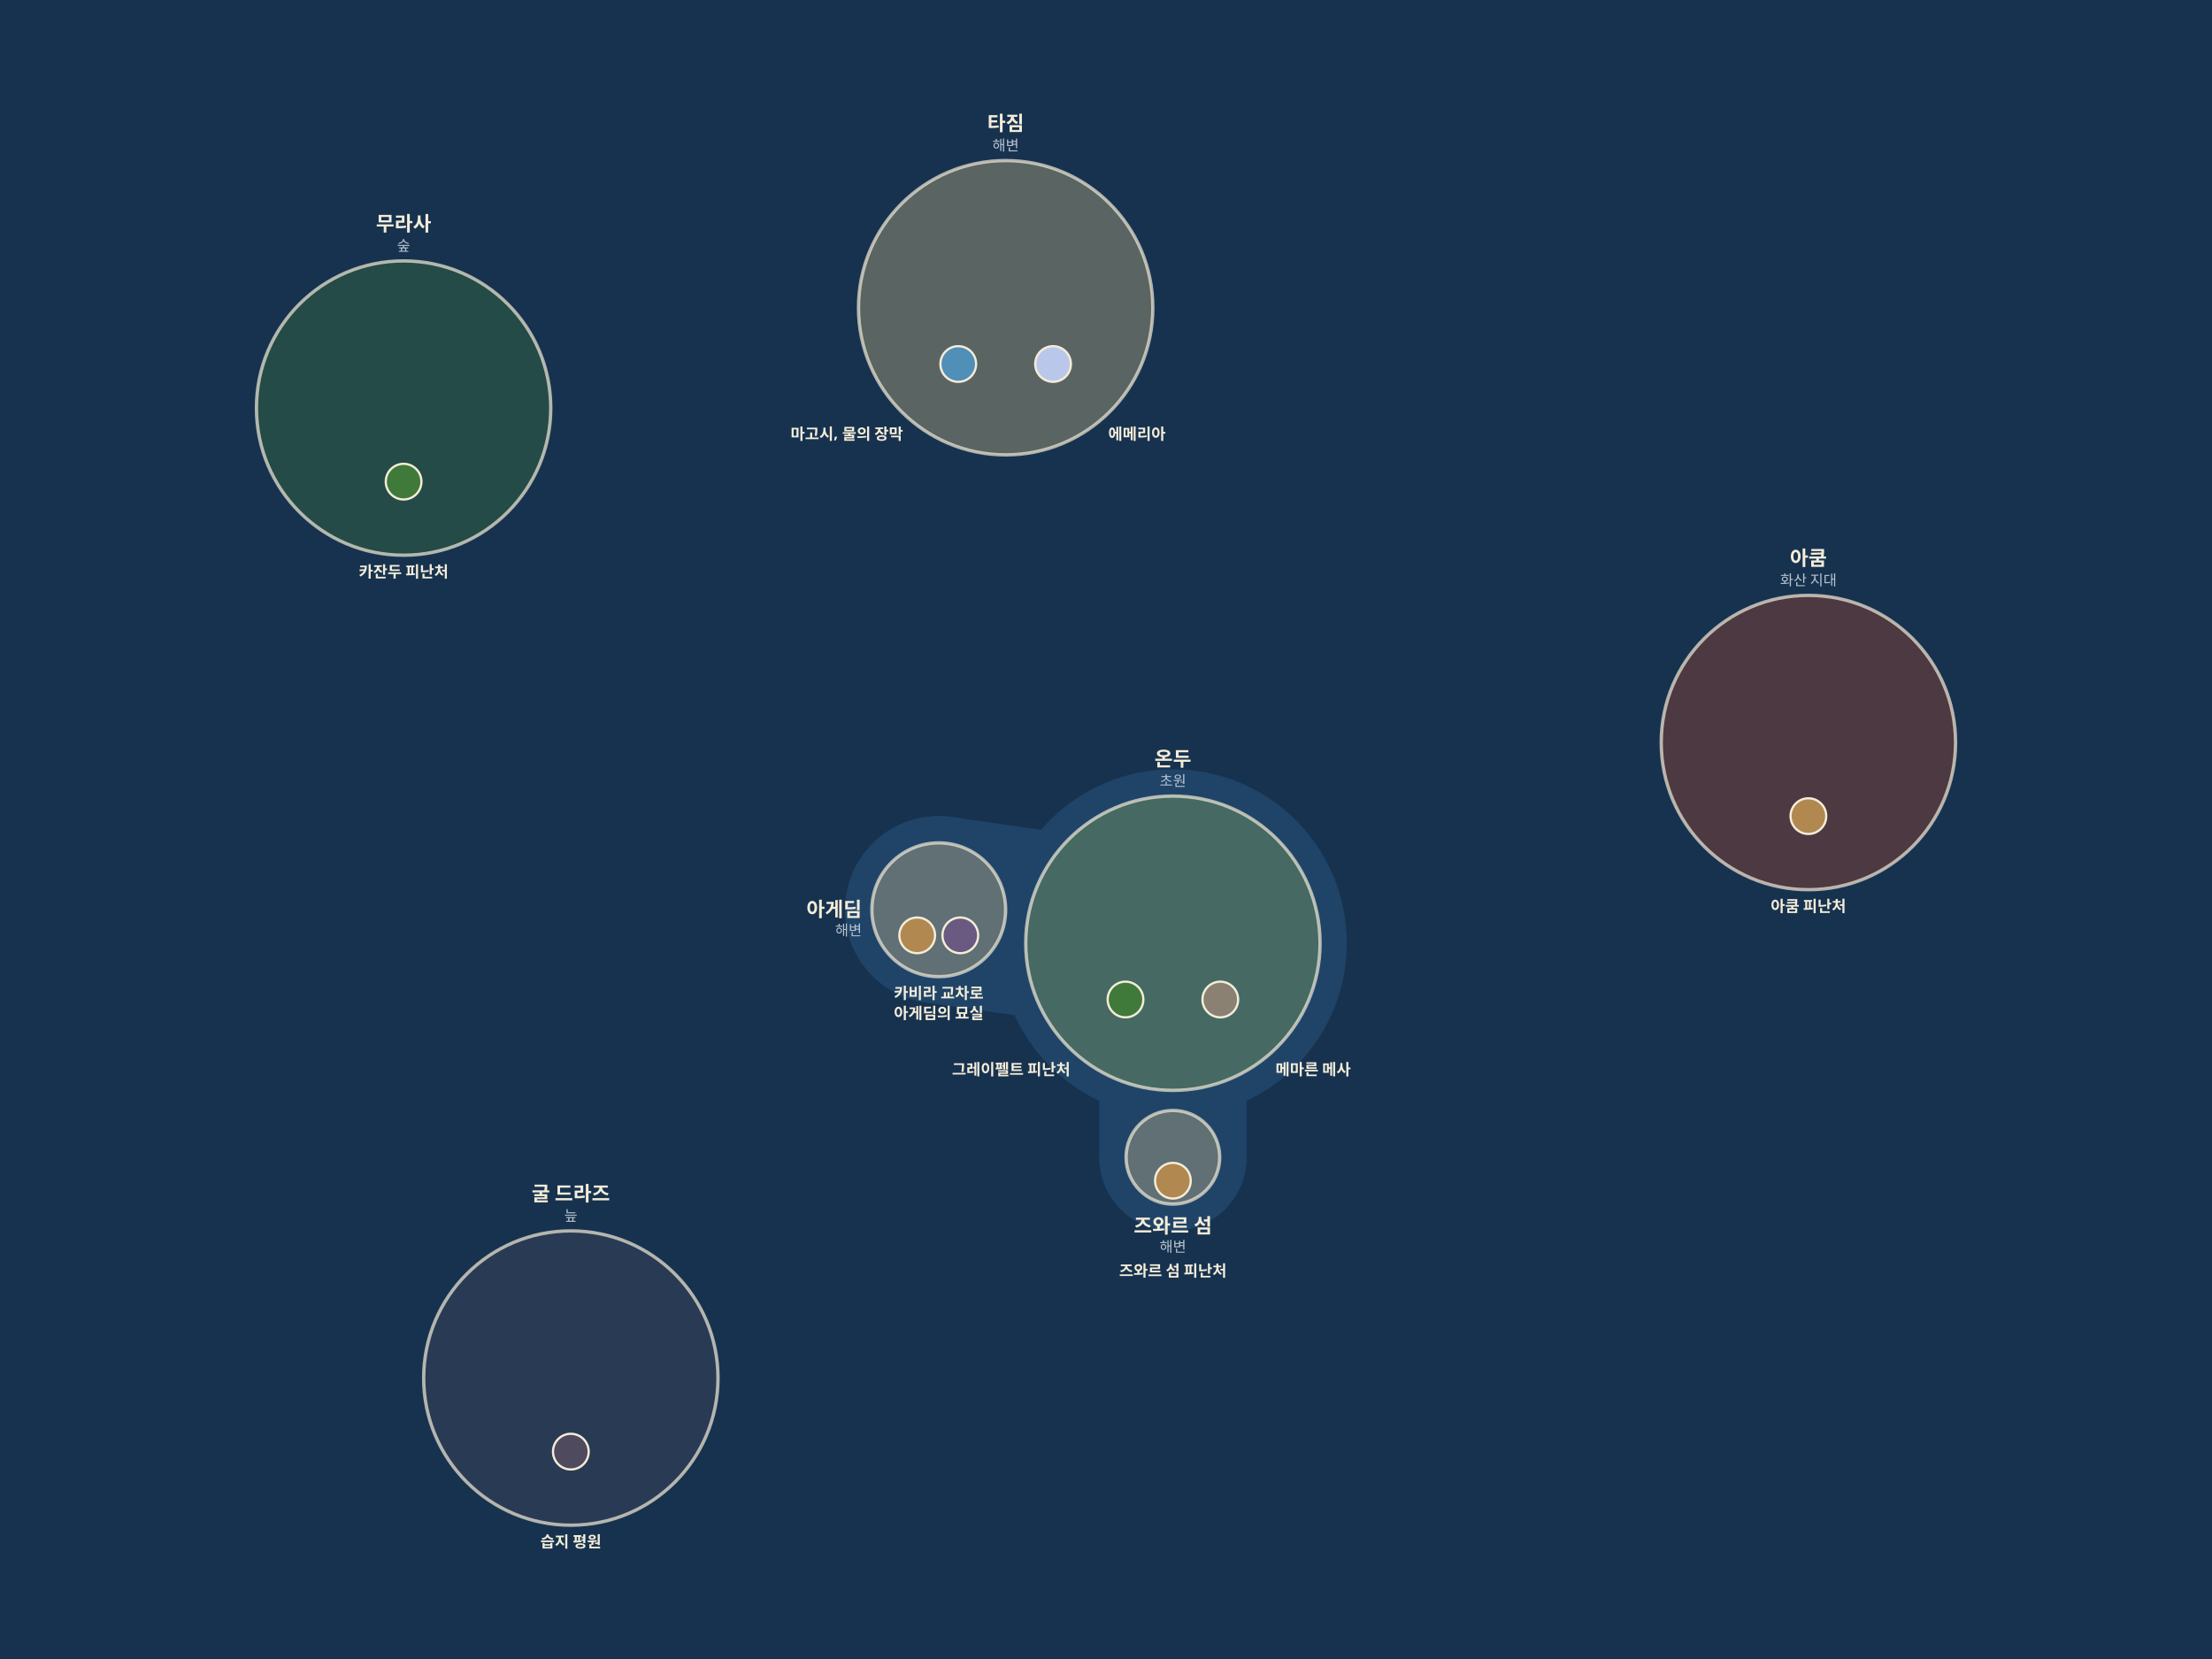
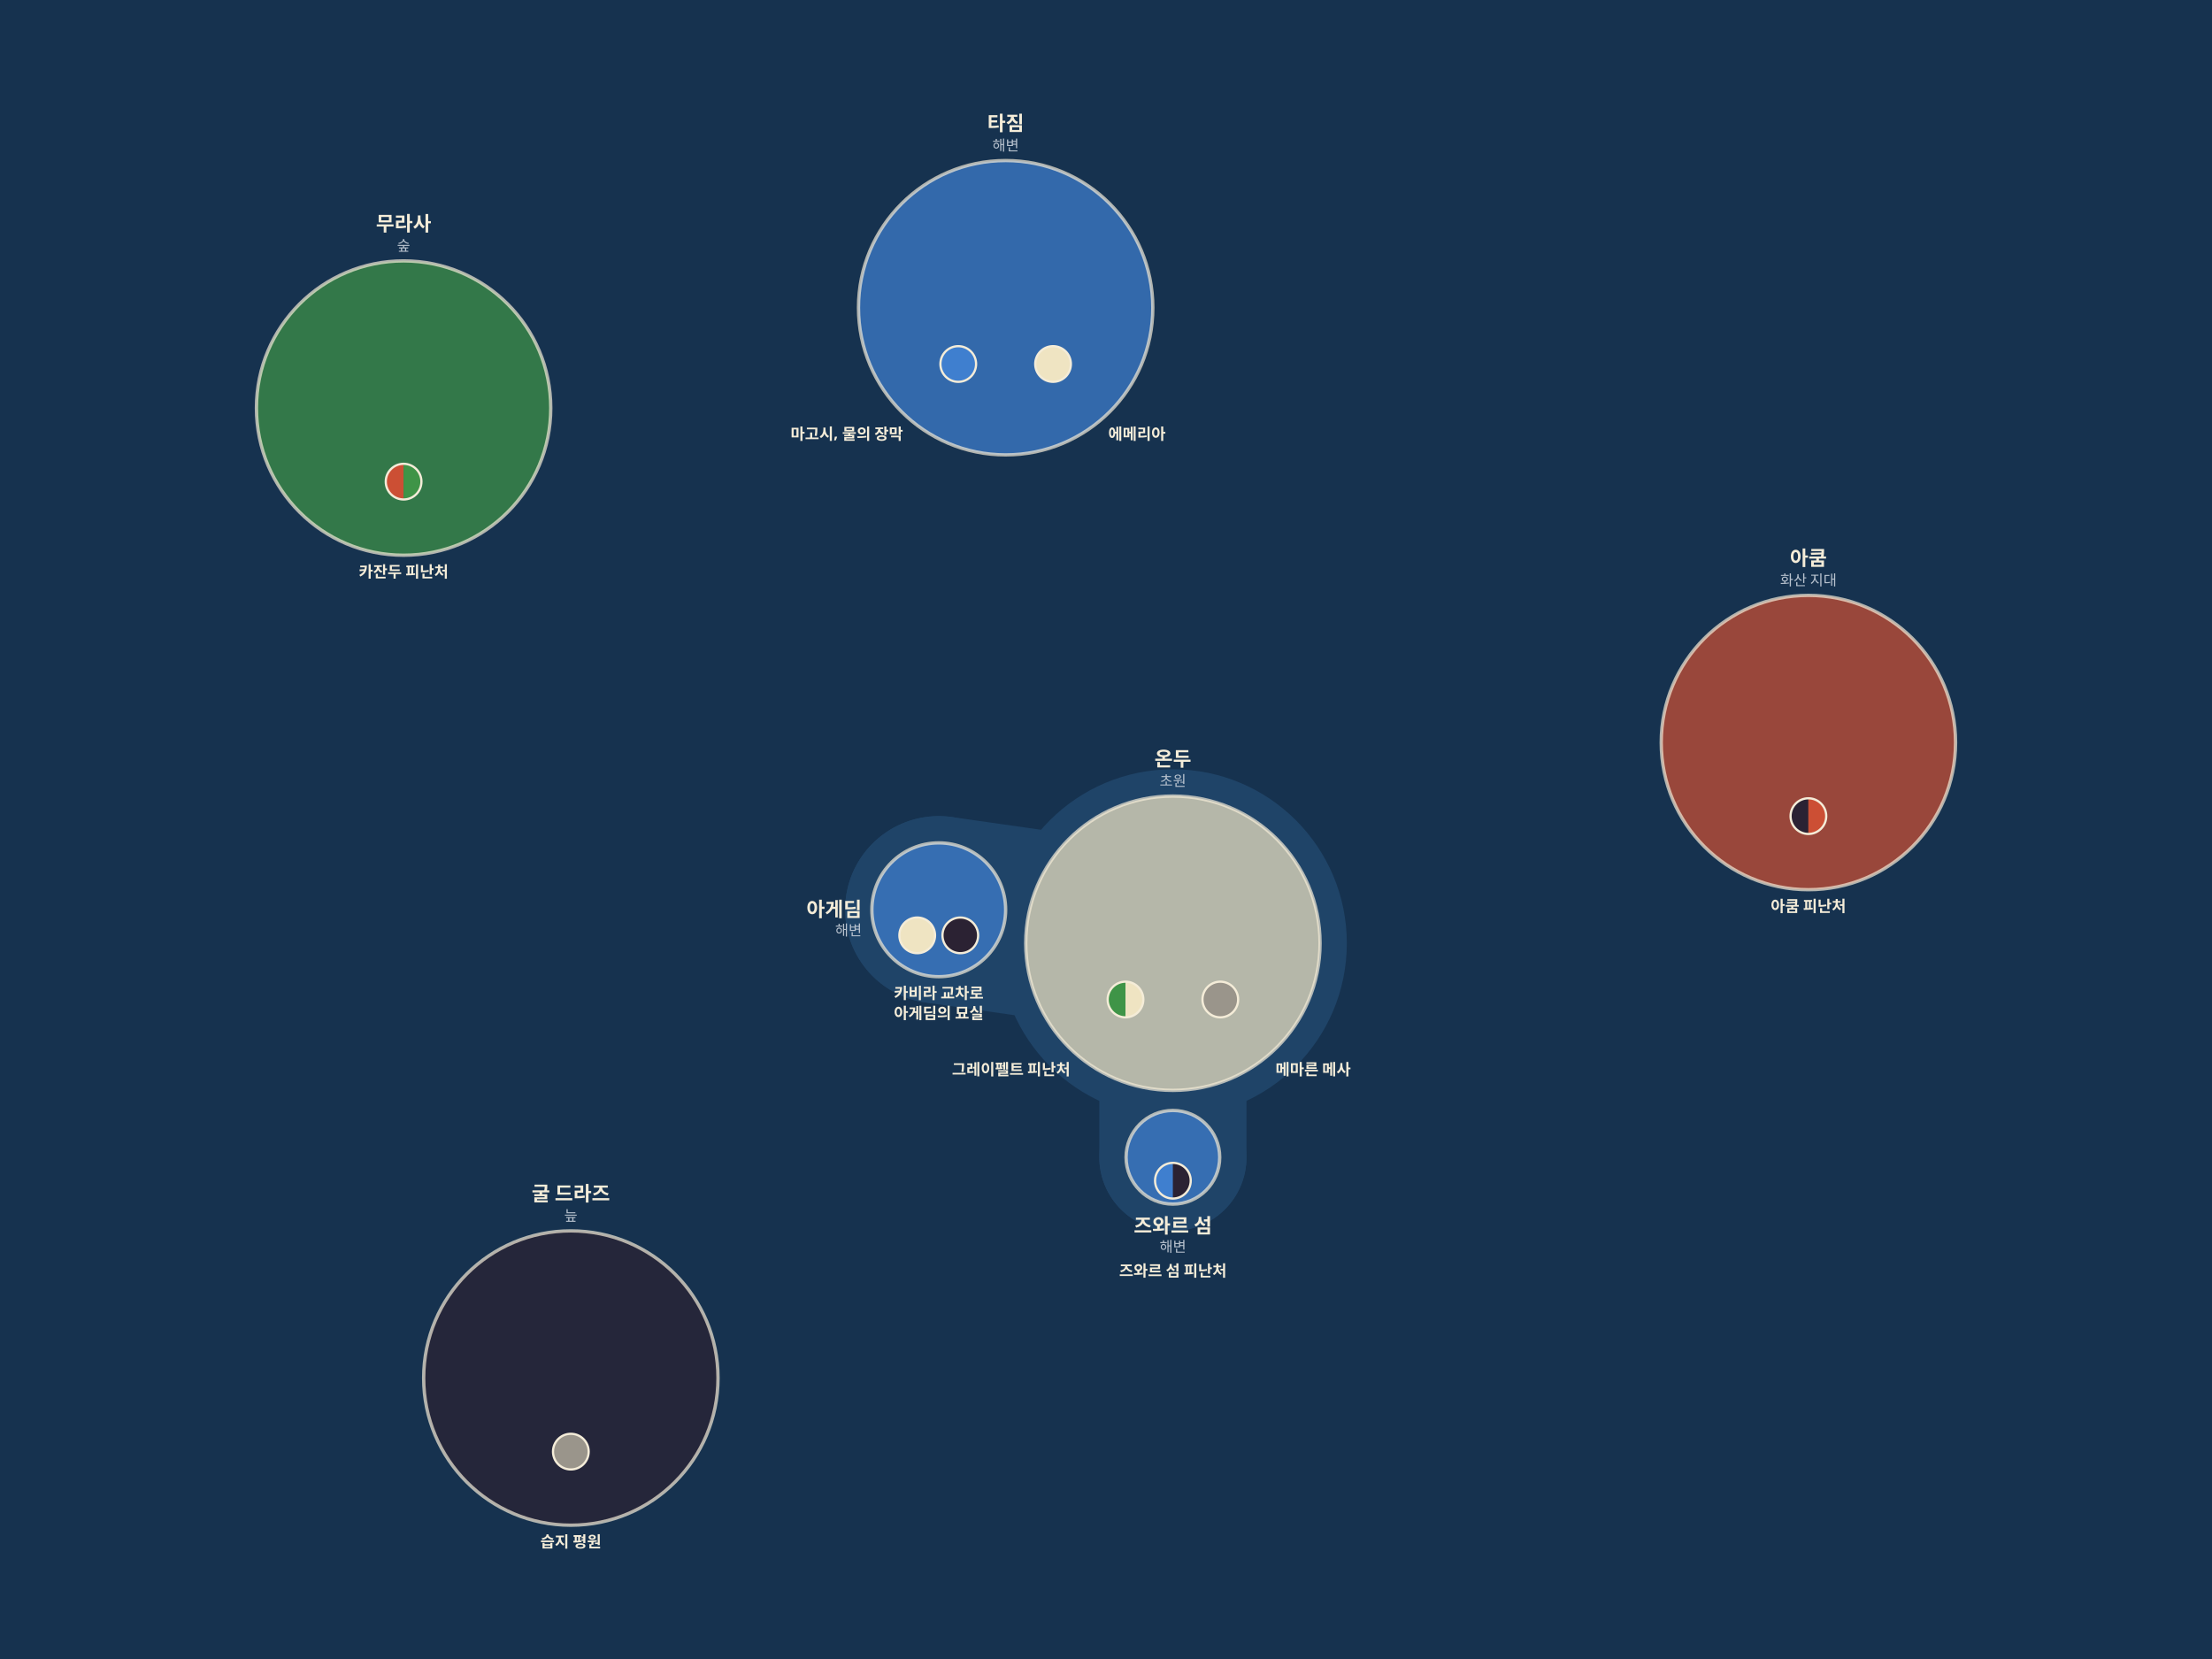
<svg xmlns="http://www.w3.org/2000/svg" viewBox="328 294 1984 1488" width="1984" height="1488">
  <style>
    .name { font: 600 18px sans-serif; fill: #f4ecd8; }
    .terrain { font: 13px sans-serif; fill: #b9c3cf; }
    .area { font: 600 14px sans-serif; fill: #f4ecd8; }
  </style>
  <rect x="328" y="294" width="1984" height="1488" fill="#16324f" />
  <line x1="1380" y1="1140" x2="1170" y2="1110" stroke="#1f4468" stroke-width="168" stroke-linecap="round" />
  <line x1="1380" y1="1140" x2="1380" y2="1332" stroke="#1f4468" stroke-width="132" stroke-linecap="round" />
  <circle cx="1380" cy="1140" r="156" fill="#1f4468" />
  <circle cx="1170" cy="1110" r="84" fill="#1f4468" />
  <circle cx="1380" cy="1332" r="66" fill="#1f4468" />
-   <circle cx="1170" cy="1110" r="60" fill="#d9c38a" fill-opacity="0.35" stroke="#f4ecd8" stroke-opacity="0.7" stroke-width="3" />
-   <circle cx="1950" cy="960" r="132" fill="#b5462c" fill-opacity="0.35" stroke="#f4ecd8" stroke-opacity="0.7" stroke-width="3" />
-   <circle cx="840" cy="1530" r="132" fill="#4f4a5e" fill-opacity="0.35" stroke="#f4ecd8" stroke-opacity="0.7" stroke-width="3" />
-   <circle cx="1380" cy="1332" r="42" fill="#d9c38a" fill-opacity="0.35" stroke="#f4ecd8" stroke-opacity="0.7" stroke-width="3" />
-   <circle cx="690" cy="660" r="132" fill="#3f7a3a" fill-opacity="0.35" stroke="#f4ecd8" stroke-opacity="0.7" stroke-width="3" />
-   <circle cx="1380" cy="1140" r="132" fill="#8fb35a" fill-opacity="0.35" stroke="#f4ecd8" stroke-opacity="0.7" stroke-width="3" />
-   <circle cx="1230" cy="570" r="132" fill="#d9c38a" fill-opacity="0.35" stroke="#f4ecd8" stroke-opacity="0.7" stroke-width="3" />
+   <circle cx="1170" cy="1110" r="60" fill="#3f7fcf" fill-opacity="0.72" stroke="#f4ecd8" stroke-opacity="0.7" stroke-width="3" />
+   <circle cx="1950" cy="960" r="132" fill="#cc4f34" fill-opacity="0.72" stroke="#f4ecd8" stroke-opacity="0.7" stroke-width="3" />
+   <circle cx="840" cy="1530" r="132" fill="#2b2233" fill-opacity="0.72" stroke="#f4ecd8" stroke-opacity="0.7" stroke-width="3" />
+   <circle cx="1380" cy="1332" r="42" fill="#3f7fcf" fill-opacity="0.72" stroke="#f4ecd8" stroke-opacity="0.7" stroke-width="3" />
+   <circle cx="690" cy="660" r="132" fill="#3f9447" fill-opacity="0.72" stroke="#f4ecd8" stroke-opacity="0.7" stroke-width="3" />
+   <circle cx="1380" cy="1140" r="132" fill="#efe4c2" fill-opacity="0.72" stroke="#f4ecd8" stroke-opacity="0.7" stroke-width="3" />
+   <circle cx="1230" cy="570" r="132" fill="#3f7fcf" fill-opacity="0.72" stroke="#f4ecd8" stroke-opacity="0.7" stroke-width="3" />
  <g>
-     <circle cx="1189.327" cy="1132.945" r="16" fill="#6a5a82" stroke="#f4ecd8" stroke-width="2" />
+     <circle cx="1189.327" cy="1132.945" r="16" fill="#2b2233" stroke="#f4ecd8" stroke-width="2" />
    <text x="1170" y="1207.8" text-anchor="middle" class="area">아게딤의 묘실</text>
  </g>
  <g>
-     <circle cx="1950" cy="1026" r="16" fill="#b08850" stroke="#f4ecd8" stroke-width="2" />
+     <path d="M1950 1010A16 16 0 0 0 1950 1042Z" fill="#2b2233" />
+     <path d="M1950 1010A16 16 0 0 1 1950 1042Z" fill="#cc4f34" />
+     <circle cx="1950" cy="1026" r="16" fill="none" stroke="#f4ecd8" stroke-width="2" />
    <text x="1950" y="1111.8" text-anchor="middle" class="area">아쿰 피난처</text>
  </g>
  <g>
-     <circle cx="1422.518" cy="1190.48" r="16" fill="#8a8173" stroke="#f4ecd8" stroke-width="2" />
+     <circle cx="1422.518" cy="1190.48" r="16" fill="#9a958b" stroke="#f4ecd8" stroke-width="2" />
    <text x="1471.994" y="1258.219" text-anchor="start" class="area">메마른 메사</text>
  </g>
  <g>
-     <circle cx="1272.518" cy="620.48" r="16" fill="#b9c8ea" stroke="#f4ecd8" stroke-width="2" />
+     <circle cx="1272.518" cy="620.48" r="16" fill="#efe4c2" stroke="#f4ecd8" stroke-width="2" />
    <text x="1321.994" y="688.219" text-anchor="start" class="area">에메리아</text>
  </g>
  <g>
-     <circle cx="1337.482" cy="1190.48" r="16" fill="#3f7a3a" stroke="#f4ecd8" stroke-width="2" />
+     <path d="M1337.482 1174.48A16 16 0 0 0 1337.482 1206.48Z" fill="#3f9447" />
+     <path d="M1337.482 1174.48A16 16 0 0 1 1337.482 1206.48Z" fill="#efe4c2" />
+     <circle cx="1337.482" cy="1190.48" r="16" fill="none" stroke="#f4ecd8" stroke-width="2" />
    <text x="1288.006" y="1258.219" text-anchor="end" class="area">그레이펠트 피난처</text>
  </g>
  <g>
-     <circle cx="1380" cy="1353" r="16" fill="#b08850" stroke="#f4ecd8" stroke-width="2" />
+     <path d="M1380 1337A16 16 0 0 0 1380 1369Z" fill="#3f7fcf" />
+     <path d="M1380 1337A16 16 0 0 1 1380 1369Z" fill="#2b2233" />
+     <circle cx="1380" cy="1353" r="16" fill="none" stroke="#f4ecd8" stroke-width="2" />
    <text x="1380" y="1438.8" text-anchor="middle" class="area">즈와르 섬 피난처</text>
  </g>
  <g>
-     <circle cx="1150.673" cy="1132.945" r="16" fill="#b08850" stroke="#f4ecd8" stroke-width="2" />
+     <circle cx="1150.673" cy="1132.945" r="16" fill="#efe4c2" stroke="#f4ecd8" stroke-width="2" />
    <text x="1170" y="1189.8" text-anchor="middle" class="area">카비라 교차로</text>
  </g>
  <g>
-     <circle cx="690" cy="726" r="16" fill="#3f7a3a" stroke="#f4ecd8" stroke-width="2" />
+     <path d="M690 710A16 16 0 0 0 690 742Z" fill="#cc4f34" />
+     <path d="M690 710A16 16 0 0 1 690 742Z" fill="#3f9447" />
+     <circle cx="690" cy="726" r="16" fill="none" stroke="#f4ecd8" stroke-width="2" />
    <text x="690" y="811.8" text-anchor="middle" class="area">카잔두 피난처</text>
  </g>
  <g>
-     <circle cx="1187.482" cy="620.48" r="16" fill="#4f8fb8" stroke="#f4ecd8" stroke-width="2" />
+     <circle cx="1187.482" cy="620.48" r="16" fill="#3f7fcf" stroke="#f4ecd8" stroke-width="2" />
    <text x="1138.006" y="688.219" text-anchor="end" class="area">마고시, 물의 장막</text>
  </g>
  <g>
-     <circle cx="840" cy="1596" r="16" fill="#4f4a5e" stroke="#f4ecd8" stroke-width="2" />
+     <circle cx="840" cy="1596" r="16" fill="#9a958b" stroke="#f4ecd8" stroke-width="2" />
    <text x="840" y="1681.8" text-anchor="middle" class="area">습지 평원</text>
  </g>
  <g>
    <text x="1101" y="1116" text-anchor="end" class="name">아게딤</text>
    <text x="1101" y="1133" text-anchor="end" class="terrain">해변</text>
  </g>
  <g>
    <text x="1950" y="801" text-anchor="middle" class="name">아쿰</text>
    <text x="1950" y="819" text-anchor="middle" class="terrain">화산 지대</text>
  </g>
  <g>
    <text x="840" y="1371" text-anchor="middle" class="name">굴 드라즈</text>
    <text x="840" y="1389" text-anchor="middle" class="terrain">늪</text>
  </g>
  <g>
    <text x="1380" y="1399.8" text-anchor="middle" class="name">즈와르 섬</text>
    <text x="1380" y="1416.8" text-anchor="middle" class="terrain">해변</text>
  </g>
  <g>
    <text x="690" y="501" text-anchor="middle" class="name">무라사</text>
    <text x="690" y="519" text-anchor="middle" class="terrain">숲</text>
  </g>
  <g>
    <text x="1380" y="981" text-anchor="middle" class="name">온두</text>
    <text x="1380" y="999" text-anchor="middle" class="terrain">초원</text>
  </g>
  <g>
    <text x="1230" y="411" text-anchor="middle" class="name">타짐</text>
    <text x="1230" y="429" text-anchor="middle" class="terrain">해변</text>
  </g>
</svg>
